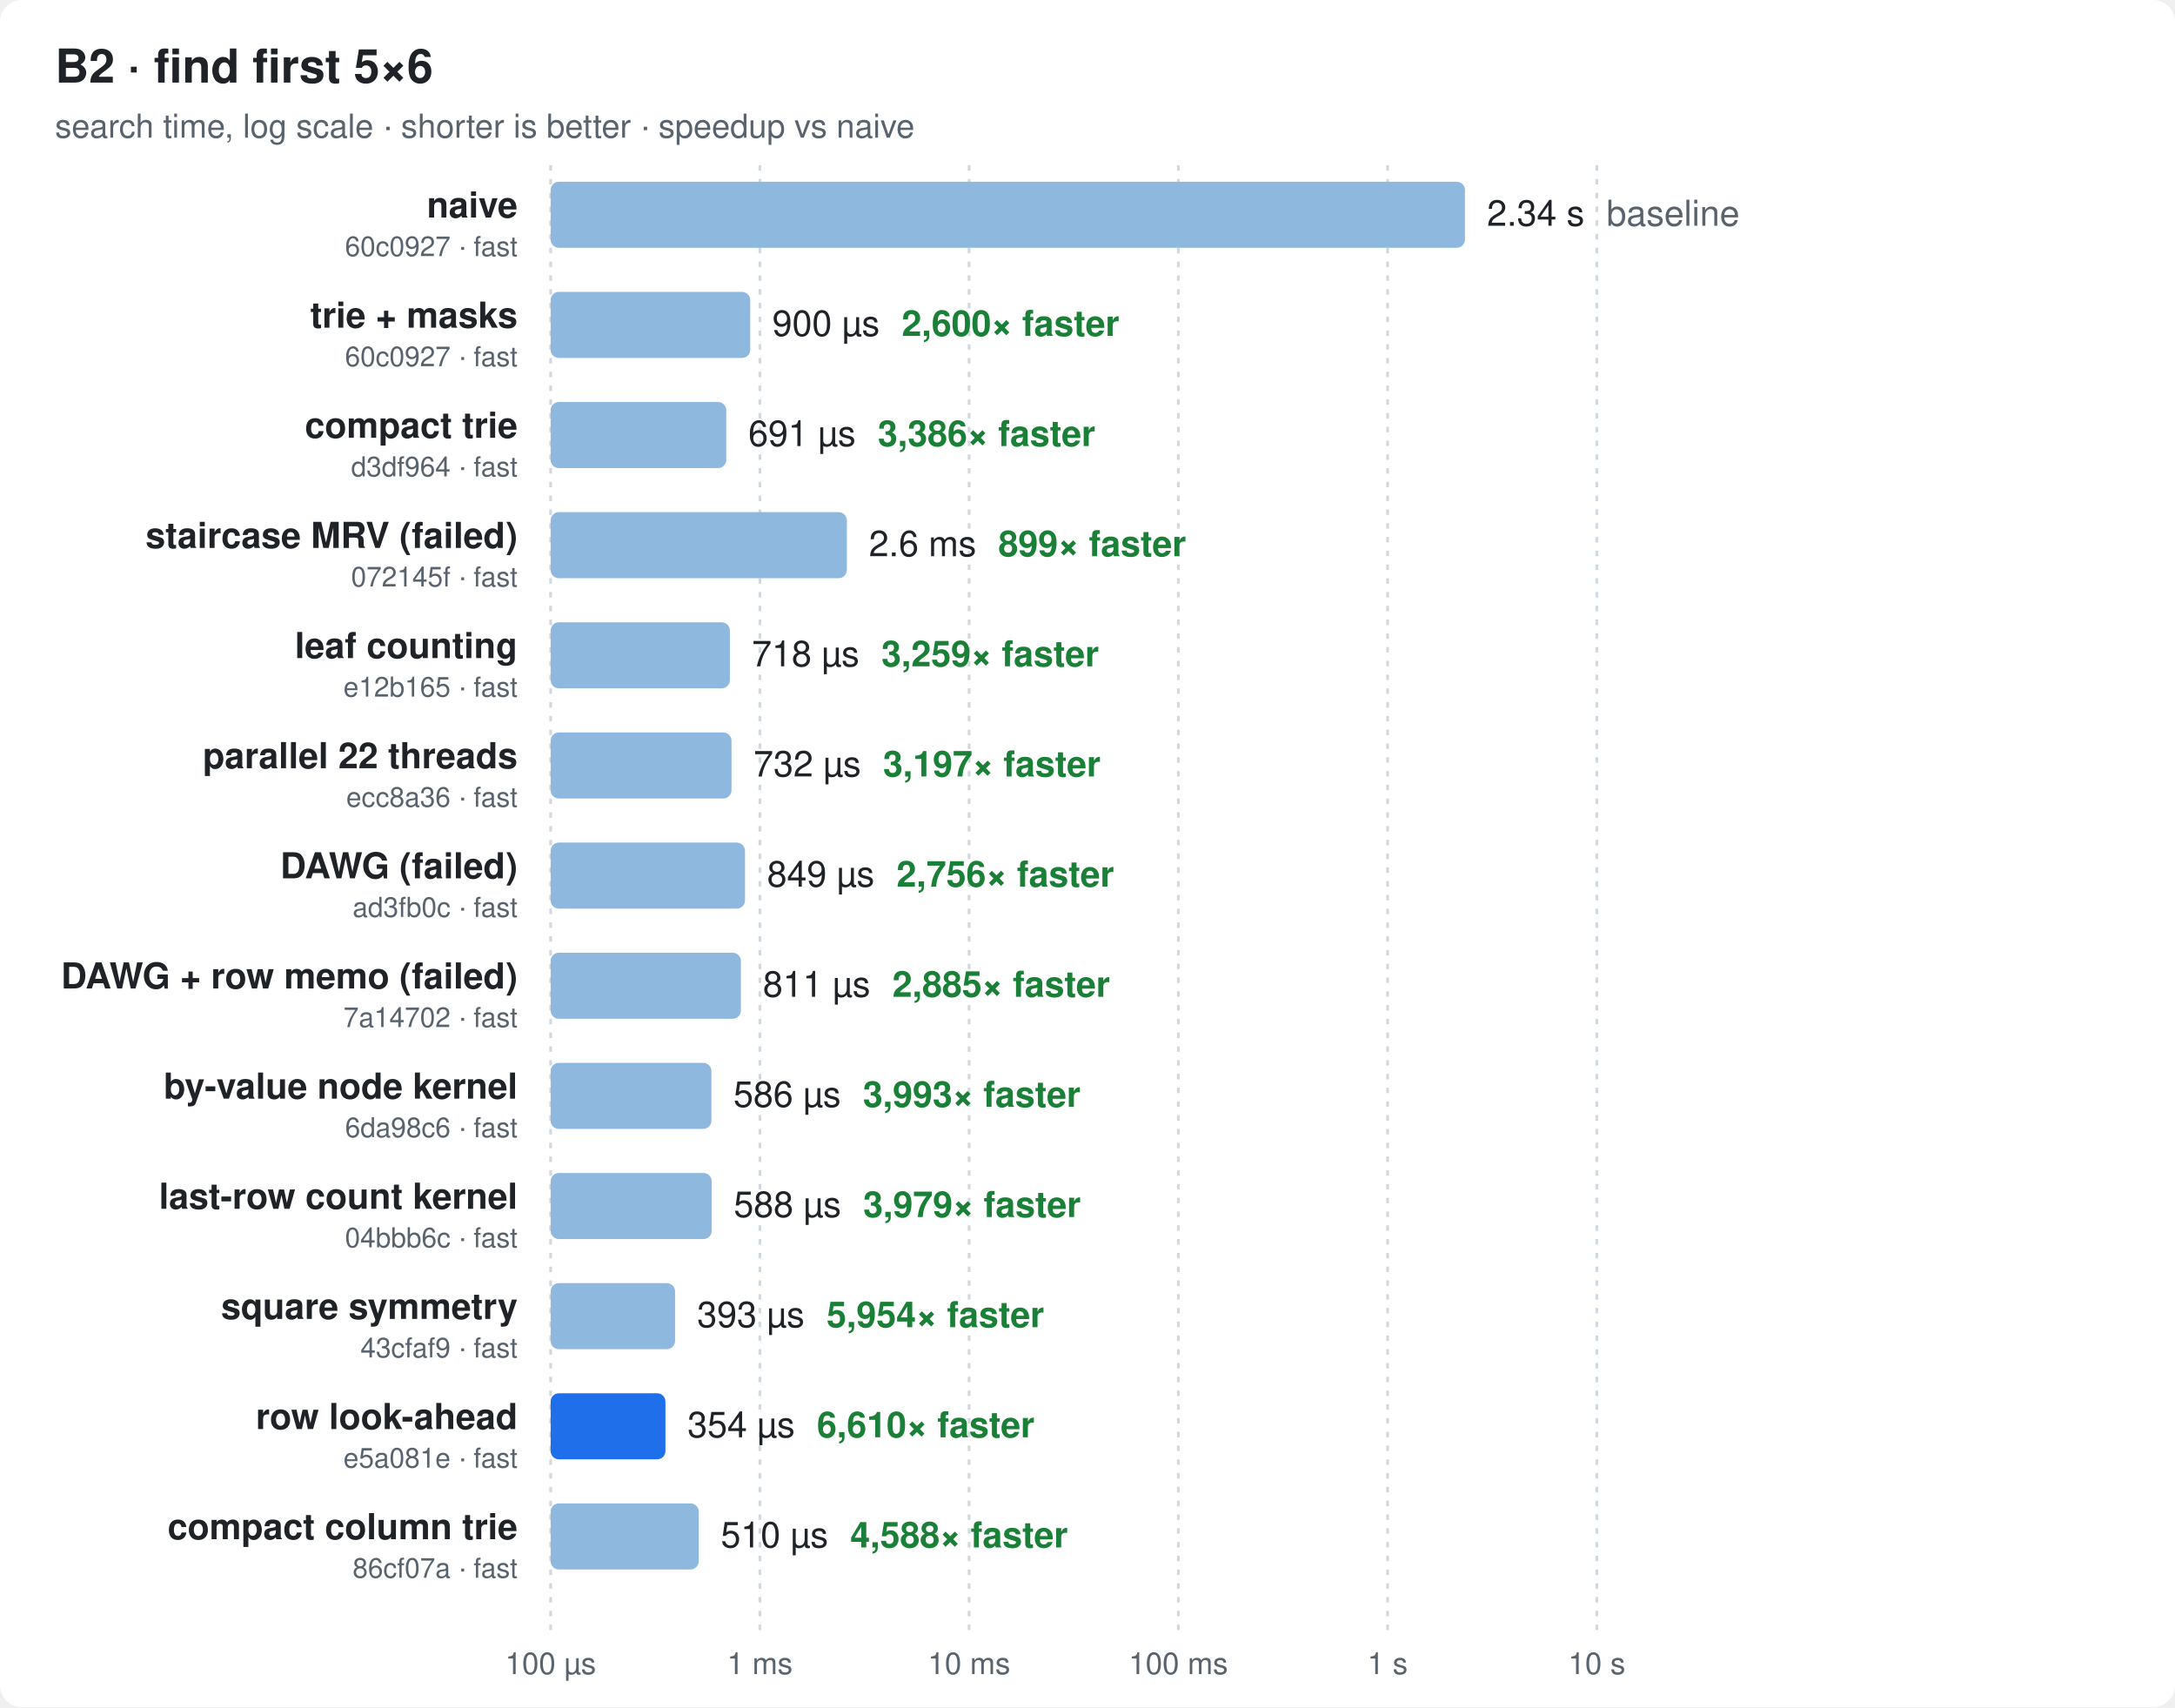
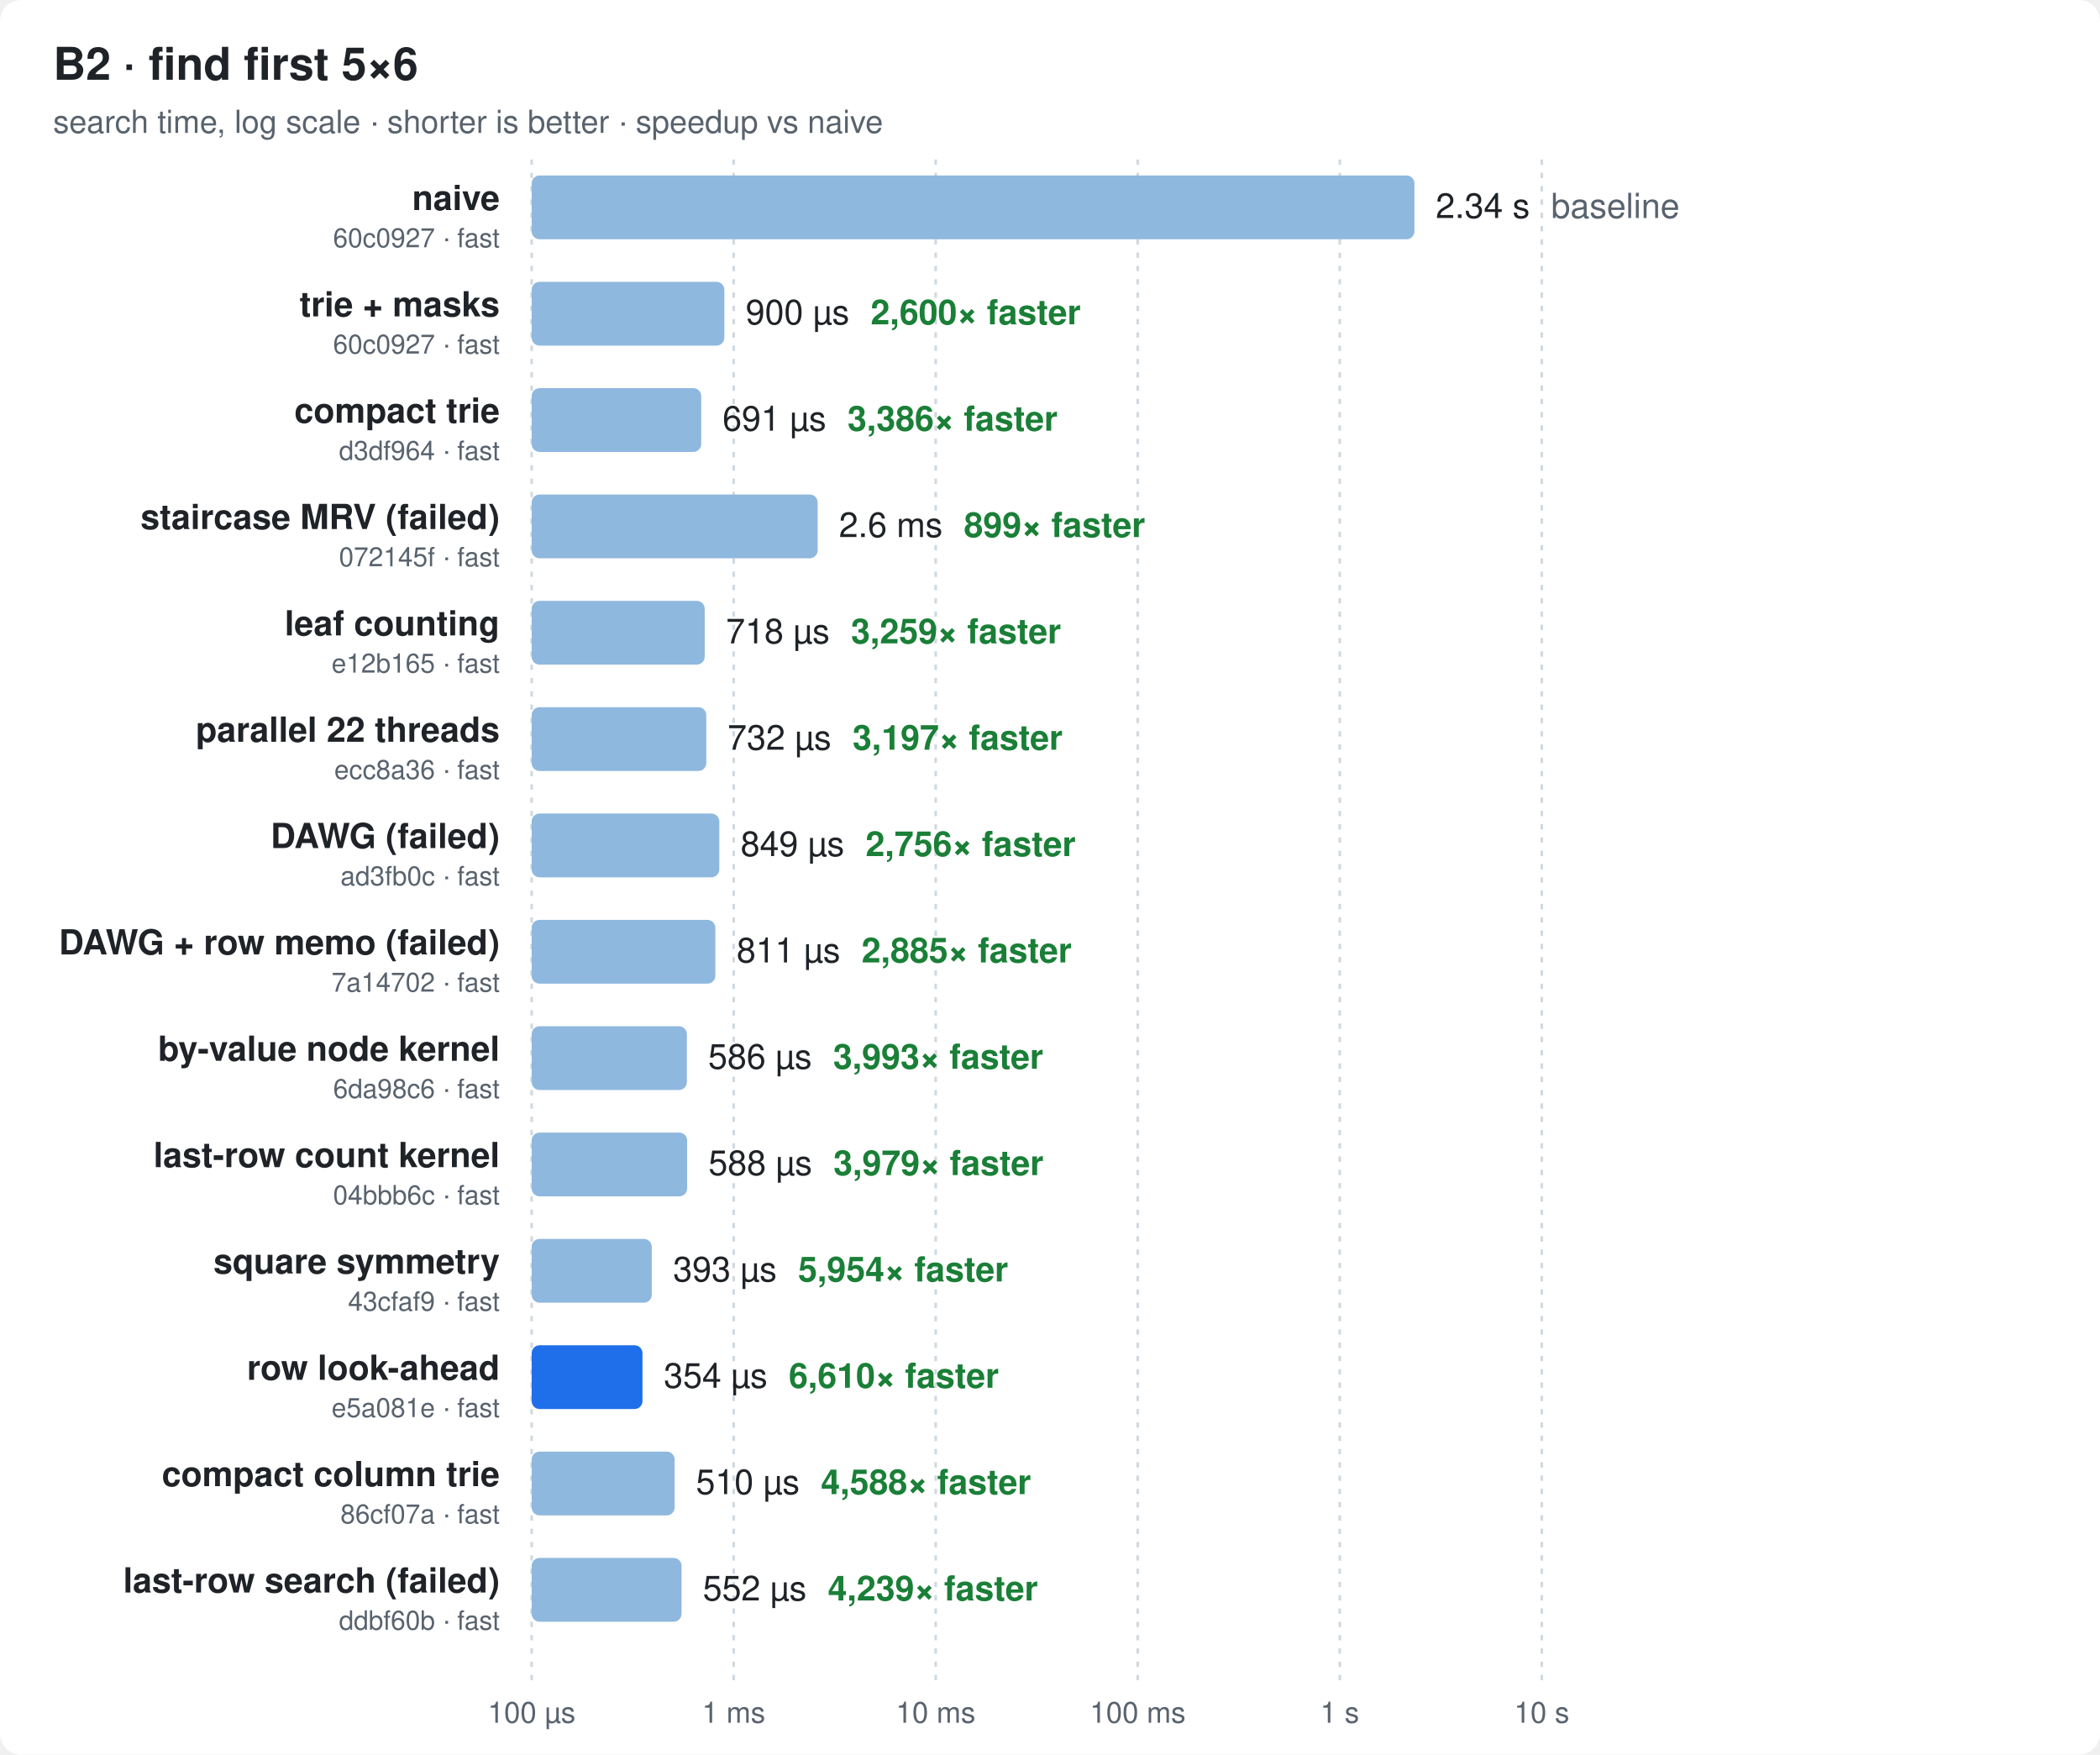
- <svg xmlns="http://www.w3.org/2000/svg" width="790" height="620" viewBox="0 0 790 620" font-family="ui-sans-serif,-apple-system,Segoe UI,Helvetica,Arial,sans-serif">
+ <svg xmlns="http://www.w3.org/2000/svg" width="790" height="660" viewBox="0 0 790 660" font-family="ui-sans-serif,-apple-system,Segoe UI,Helvetica,Arial,sans-serif">
  <style>
  .bg{fill:#ffffff} .t{fill:#1f2328} .m{fill:#59636e} .g{stroke:#d1d9e0}
  .bar{fill:#8fb8de} .best{fill:#1f6feb} .x{fill:#1a7f37;font-weight:600}
  @media (prefers-color-scheme: dark){
    .bg{fill:#0d1117} .t{fill:#e6edf3} .m{fill:#9198a1} .g{stroke:#30363d}
    .bar{fill:#2f5f8f} .best{fill:#4493f8} .x{fill:#3fb950}
  }
</style>
-   <rect class="bg" width="790" height="620" rx="8" />
+   <rect class="bg" width="790" height="660" rx="8" />
  <text class="t" x="20" y="30" font-size="17" font-weight="700">B2 · find first 5×6</text>
  <text class="m" x="20" y="50" font-size="12">search time, log scale · shorter is better · speedup vs naive</text>
-   <line class="g" x1="200.0" x2="200.0" y1="60" y2="592" stroke-dasharray="2 3" />
-   <text class="m" x="200.0" y="608" font-size="11" text-anchor="middle">100 µs</text>
-   <line class="g" x1="276.0" x2="276.0" y1="60" y2="592" stroke-dasharray="2 3" />
-   <text class="m" x="276.0" y="608" font-size="11" text-anchor="middle">1 ms</text>
-   <line class="g" x1="352.0" x2="352.0" y1="60" y2="592" stroke-dasharray="2 3" />
-   <text class="m" x="352.0" y="608" font-size="11" text-anchor="middle">10 ms</text>
-   <line class="g" x1="428.0" x2="428.0" y1="60" y2="592" stroke-dasharray="2 3" />
-   <text class="m" x="428.0" y="608" font-size="11" text-anchor="middle">100 ms</text>
-   <line class="g" x1="504.0" x2="504.0" y1="60" y2="592" stroke-dasharray="2 3" />
-   <text class="m" x="504.0" y="608" font-size="11" text-anchor="middle">1 s</text>
-   <line class="g" x1="580.0" x2="580.0" y1="60" y2="592" stroke-dasharray="2 3" />
-   <text class="m" x="580.0" y="608" font-size="11" text-anchor="middle">10 s</text>
+   <line class="g" x1="200.0" x2="200.0" y1="60" y2="632" stroke-dasharray="2 3" />
+   <text class="m" x="200.0" y="648" font-size="11" text-anchor="middle">100 µs</text>
+   <line class="g" x1="276.0" x2="276.0" y1="60" y2="632" stroke-dasharray="2 3" />
+   <text class="m" x="276.0" y="648" font-size="11" text-anchor="middle">1 ms</text>
+   <line class="g" x1="352.0" x2="352.0" y1="60" y2="632" stroke-dasharray="2 3" />
+   <text class="m" x="352.0" y="648" font-size="11" text-anchor="middle">10 ms</text>
+   <line class="g" x1="428.0" x2="428.0" y1="60" y2="632" stroke-dasharray="2 3" />
+   <text class="m" x="428.0" y="648" font-size="11" text-anchor="middle">100 ms</text>
+   <line class="g" x1="504.0" x2="504.0" y1="60" y2="632" stroke-dasharray="2 3" />
+   <text class="m" x="504.0" y="648" font-size="11" text-anchor="middle">1 s</text>
+   <line class="g" x1="580.0" x2="580.0" y1="60" y2="632" stroke-dasharray="2 3" />
+   <text class="m" x="580.0" y="648" font-size="11" text-anchor="middle">10 s</text>
  <text class="t" x="188" y="79.0" font-size="13" font-weight="600" text-anchor="end">naive</text>
  <text class="m" x="188" y="93.0" font-size="10" text-anchor="end">60c0927 · fast</text>
  <rect class="bar" x="200" y="66" width="332.1" height="24" rx="3" />
  <text class="t" x="540.1" y="82.0" font-size="13">2.34 s<tspan class="m" dx="8">baseline</tspan>
  </text>
  <text class="t" x="188" y="119.0" font-size="13" font-weight="600" text-anchor="end">trie + masks</text>
  <text class="m" x="188" y="133.0" font-size="10" text-anchor="end">60c0927 · fast</text>
  <rect class="bar" x="200" y="106" width="72.5" height="24" rx="3" />
  <text class="t" x="280.5" y="122.0" font-size="13">900 µs<tspan class="x" dx="8">2,600× faster</tspan>
  </text>
  <text class="t" x="188" y="159.0" font-size="13" font-weight="600" text-anchor="end">compact trie</text>
  <text class="m" x="188" y="173.0" font-size="10" text-anchor="end">d3df964 · fast</text>
  <rect class="bar" x="200" y="146" width="63.8" height="24" rx="3" />
  <text class="t" x="271.8" y="162.0" font-size="13">691 µs<tspan class="x" dx="8">3,386× faster</tspan>
  </text>
  <text class="t" x="188" y="199.0" font-size="13" font-weight="600" text-anchor="end">staircase MRV (failed)</text>
  <text class="m" x="188" y="213.0" font-size="10" text-anchor="end">072145f · fast</text>
  <rect class="bar" x="200" y="186" width="107.6" height="24" rx="3" />
  <text class="t" x="315.6" y="202.0" font-size="13">2.6 ms<tspan class="x" dx="8">899× faster</tspan>
  </text>
  <text class="t" x="188" y="239.0" font-size="13" font-weight="600" text-anchor="end">leaf counting</text>
  <text class="m" x="188" y="253.0" font-size="10" text-anchor="end">e12b165 · fast</text>
  <rect class="bar" x="200" y="226" width="65.1" height="24" rx="3" />
  <text class="t" x="273.1" y="242.0" font-size="13">718 µs<tspan class="x" dx="8">3,259× faster</tspan>
  </text>
  <text class="t" x="188" y="279.0" font-size="13" font-weight="600" text-anchor="end">parallel 22 threads</text>
  <text class="m" x="188" y="293.0" font-size="10" text-anchor="end">ecc8a36 · fast</text>
  <rect class="bar" x="200" y="266" width="65.7" height="24" rx="3" />
  <text class="t" x="273.7" y="282.0" font-size="13">732 µs<tspan class="x" dx="8">3,197× faster</tspan>
  </text>
  <text class="t" x="188" y="319.0" font-size="13" font-weight="600" text-anchor="end">DAWG (failed)</text>
  <text class="m" x="188" y="333.0" font-size="10" text-anchor="end">ad3fb0c · fast</text>
  <rect class="bar" x="200" y="306" width="70.6" height="24" rx="3" />
  <text class="t" x="278.6" y="322.0" font-size="13">849 µs<tspan class="x" dx="8">2,756× faster</tspan>
  </text>
  <text class="t" x="188" y="359.0" font-size="13" font-weight="600" text-anchor="end">DAWG + row memo (failed)</text>
  <text class="m" x="188" y="373.0" font-size="10" text-anchor="end">7a14702 · fast</text>
  <rect class="bar" x="200" y="346" width="69.1" height="24" rx="3" />
  <text class="t" x="277.1" y="362.0" font-size="13">811 µs<tspan class="x" dx="8">2,885× faster</tspan>
  </text>
  <text class="t" x="188" y="399.0" font-size="13" font-weight="600" text-anchor="end">by-value node kernel</text>
  <text class="m" x="188" y="413.0" font-size="10" text-anchor="end">6da98c6 · fast</text>
  <rect class="bar" x="200" y="386" width="58.4" height="24" rx="3" />
  <text class="t" x="266.4" y="402.0" font-size="13">586 µs<tspan class="x" dx="8">3,993× faster</tspan>
  </text>
  <text class="t" x="188" y="439.0" font-size="13" font-weight="600" text-anchor="end">last-row count kernel</text>
  <text class="m" x="188" y="453.0" font-size="10" text-anchor="end">04bbb6c · fast</text>
  <rect class="bar" x="200" y="426" width="58.5" height="24" rx="3" />
  <text class="t" x="266.5" y="442.0" font-size="13">588 µs<tspan class="x" dx="8">3,979× faster</tspan>
  </text>
  <text class="t" x="188" y="479.0" font-size="13" font-weight="600" text-anchor="end">square symmetry</text>
  <text class="m" x="188" y="493.0" font-size="10" text-anchor="end">43cfaf9 · fast</text>
  <rect class="bar" x="200" y="466" width="45.2" height="24" rx="3" />
  <text class="t" x="253.2" y="482.0" font-size="13">393 µs<tspan class="x" dx="8">5,954× faster</tspan>
  </text>
  <text class="t" x="188" y="519.0" font-size="13" font-weight="600" text-anchor="end">row look-ahead</text>
  <text class="m" x="188" y="533.0" font-size="10" text-anchor="end">e5a081e · fast</text>
  <rect class="best" x="200" y="506" width="41.7" height="24" rx="3" />
  <text class="t" x="249.7" y="522.0" font-size="13">354 µs<tspan class="x" dx="8">6,610× faster</tspan>
  </text>
  <text class="t" x="188" y="559.0" font-size="13" font-weight="600" text-anchor="end">compact column trie</text>
  <text class="m" x="188" y="573.0" font-size="10" text-anchor="end">86cf07a · fast</text>
  <rect class="bar" x="200" y="546" width="53.8" height="24" rx="3" />
  <text class="t" x="261.8" y="562.0" font-size="13">510 µs<tspan class="x" dx="8">4,588× faster</tspan>
  </text>
+   <text class="t" x="188" y="599.0" font-size="13" font-weight="600" text-anchor="end">last-row search (failed)</text>
+   <text class="m" x="188" y="613.0" font-size="10" text-anchor="end">ddbf60b · fast</text>
+   <rect class="bar" x="200" y="586" width="56.4" height="24" rx="3" />
+   <text class="t" x="264.4" y="602.0" font-size="13">552 µs<tspan class="x" dx="8">4,239× faster</tspan>
+   </text>
</svg>
